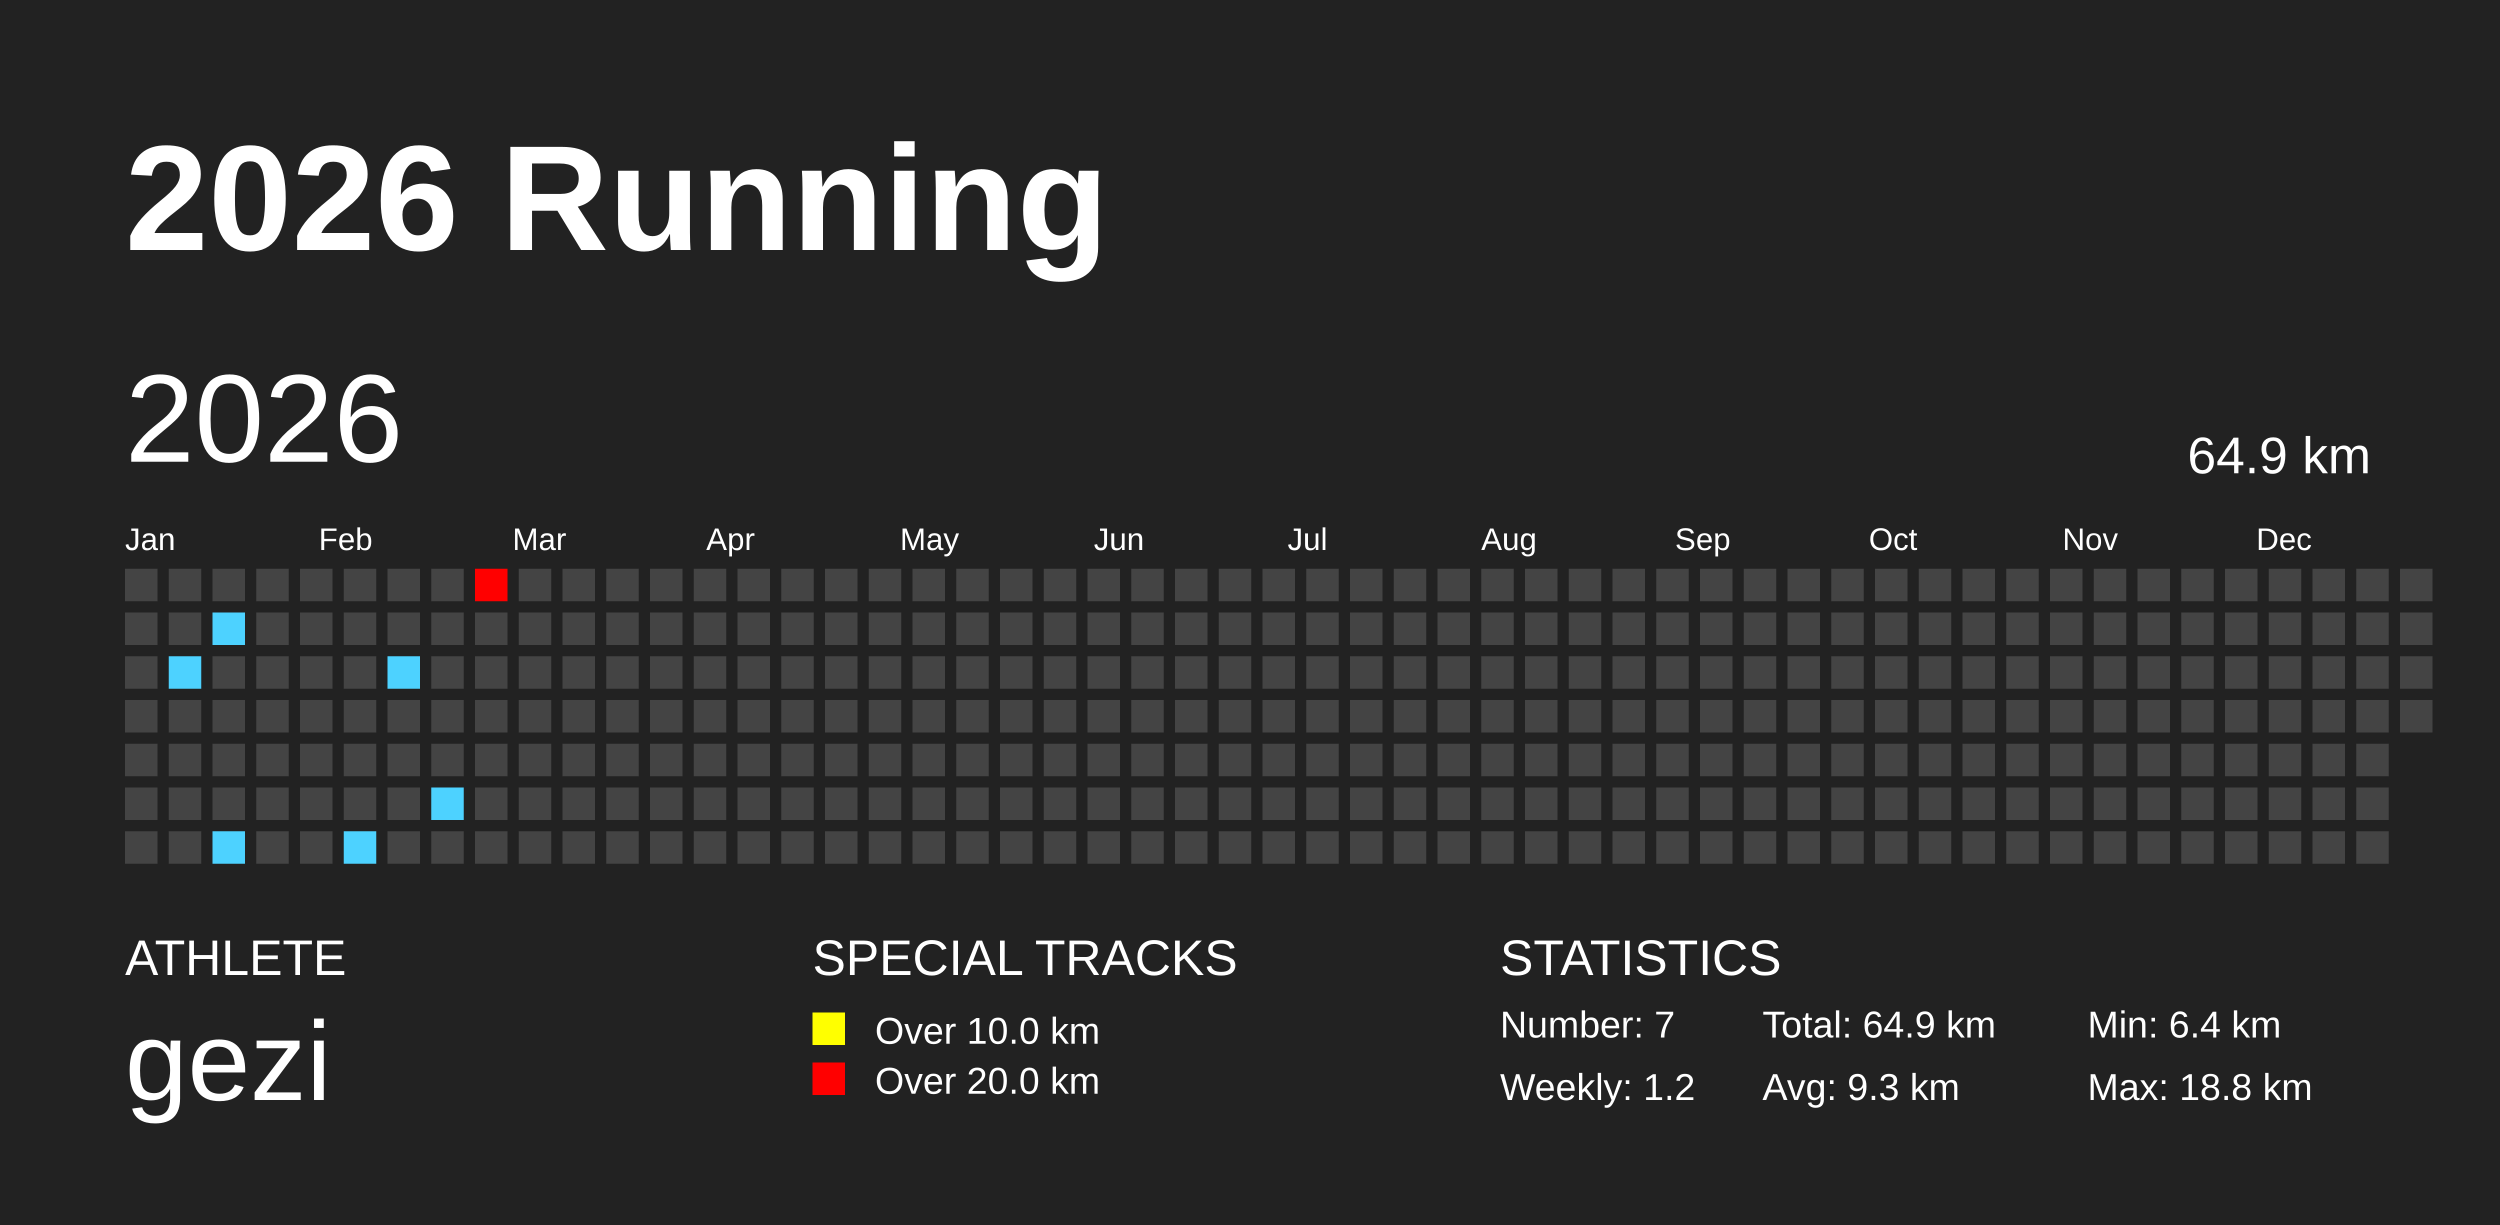
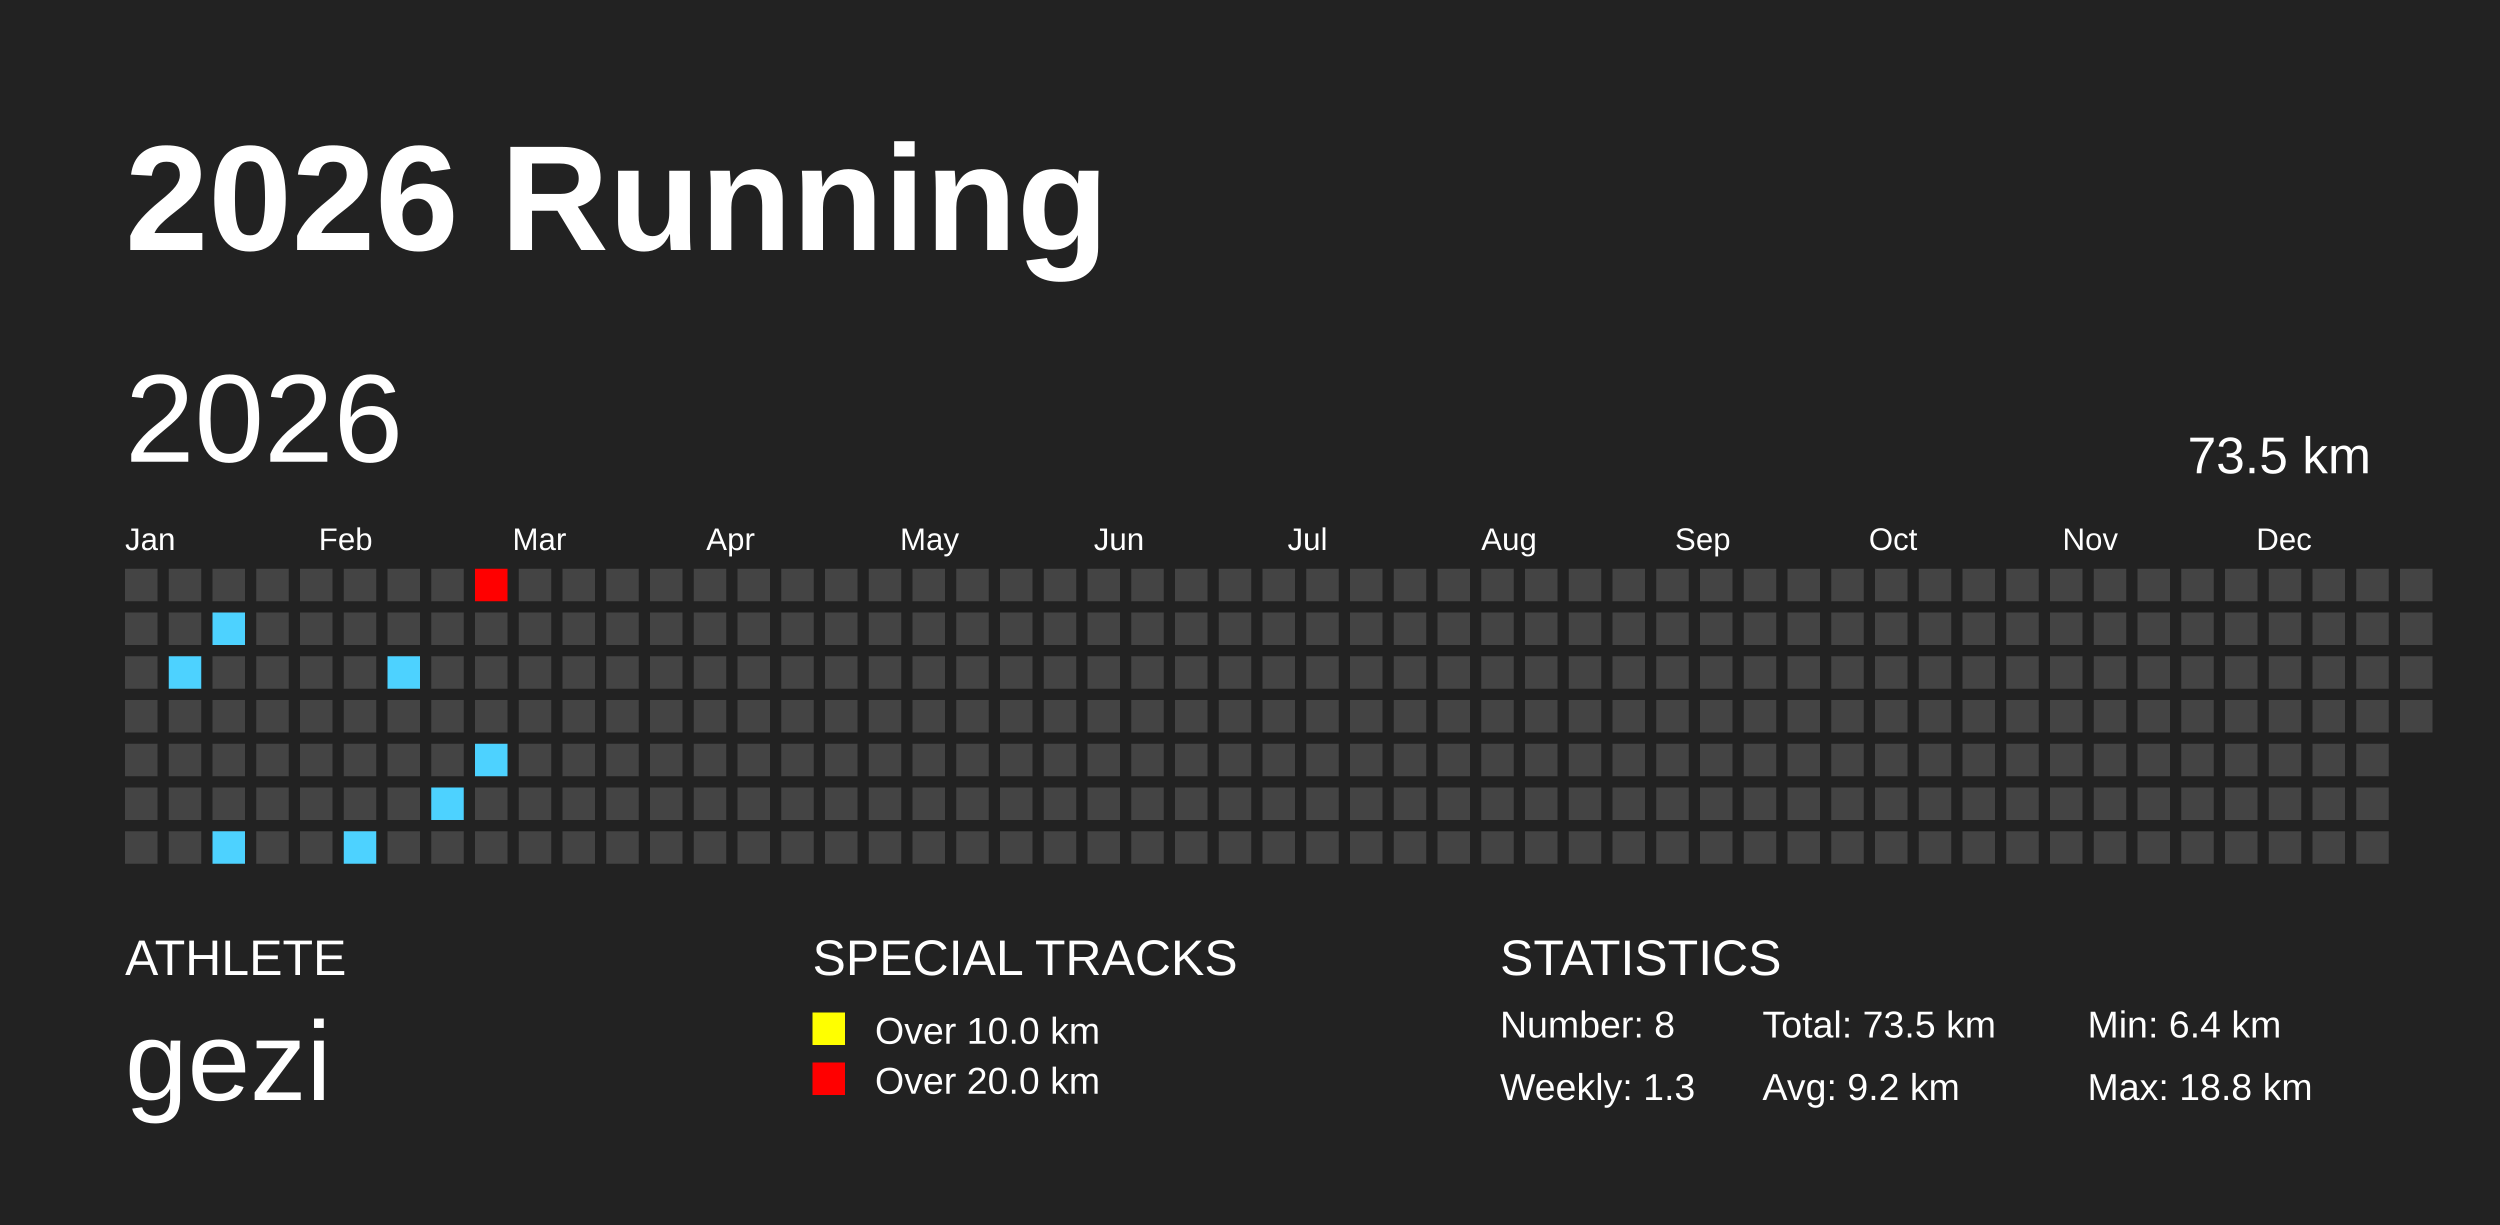
<svg xmlns="http://www.w3.org/2000/svg" baseProfile="full" height="98mm" version="1.1" viewBox="0,0,200,98" width="200mm">
  <defs />
  <rect fill="#222222" height="98" width="200" x="0" y="0" />
  <text fill="#FFFFFF" style="font-size:12px; font-family:Arial; font-weight:bold;" x="10" y="20">2026 Running</text>
  <text fill="#FFFFFF" style="font-size:4px; font-family:Arial" x="10" y="78">ATHLETE</text>
  <text fill="#FFFFFF" style="font-size:9px; font-family:Arial" x="10" y="88">gezi</text>
  <text fill="#FFFFFF" style="font-size:4px; font-family:Arial" x="65" y="78">SPECIAL TRACKS</text>
  <rect fill="yellow" height="2.6" width="2.6" x="65" y="81" />
  <text fill="#FFFFFF" style="font-size:3px; font-family:Arial" x="70" y="83.5">Over 10.0 km</text>
  <rect fill="red" height="2.6" width="2.6" x="65" y="85" />
  <text fill="#FFFFFF" style="font-size:3px; font-family:Arial" x="70" y="87.5">Over 20.0 km</text>
  <text fill="#FFFFFF" style="font-size:4px; font-family:Arial" x="120" y="78">STATISTICS</text>
-   <text fill="#FFFFFF" style="font-size:3px; font-family:Arial" x="120" y="83">Number: 7</text>
-   <text fill="#FFFFFF" style="font-size:3px; font-family:Arial" x="120" y="88">Weekly: 1.2</text>
-   <text fill="#FFFFFF" style="font-size:3px; font-family:Arial" x="141" y="83">Total: 64.9 km</text>
-   <text fill="#FFFFFF" style="font-size:3px; font-family:Arial" x="141" y="88">Avg: 9.3 km</text>
+   <text fill="#FFFFFF" style="font-size:3px; font-family:Arial" x="120" y="83">Number: 8</text>
+   <text fill="#FFFFFF" style="font-size:3px; font-family:Arial" x="120" y="88">Weekly: 1.3</text>
+   <text fill="#FFFFFF" style="font-size:3px; font-family:Arial" x="141" y="83">Total: 73.5 km</text>
+   <text fill="#FFFFFF" style="font-size:3px; font-family:Arial" x="141" y="88">Avg: 9.2 km</text>
  <text fill="#FFFFFF" style="font-size:3px; font-family:Arial" x="167" y="83">Min: 6.4 km</text>
  <text fill="#FFFFFF" style="font-size:3px; font-family:Arial" x="167" y="88">Max: 18.8 km</text>
  <text dominant-baseline="hanging" fill="#FFFFFF" style="font-size:10.0px; font-family:Arial;" x="10" y="30">2026</text>
-   <text dominant-baseline="hanging" fill="#FFFFFF" style="font-size:4.125px; font-family:Arial;" x="175" y="35">64.9 km</text>
+   <text dominant-baseline="hanging" fill="#FFFFFF" style="font-size:4.125px; font-family:Arial;" x="175" y="35">73.5 km</text>
  <text fill="#FFFFFF" style="font-size:2.5px; font-family:Arial" x="10.0" y="44">Jan</text>
  <text fill="#FFFFFF" style="font-size:2.5px; font-family:Arial" x="25.5" y="44">Feb</text>
  <text fill="#FFFFFF" style="font-size:2.5px; font-family:Arial" x="41.0" y="44">Mar</text>
  <text fill="#FFFFFF" style="font-size:2.5px; font-family:Arial" x="56.5" y="44">Apr</text>
  <text fill="#FFFFFF" style="font-size:2.5px; font-family:Arial" x="72.0" y="44">May</text>
  <text fill="#FFFFFF" style="font-size:2.5px; font-family:Arial" x="87.5" y="44">Jun</text>
  <text fill="#FFFFFF" style="font-size:2.5px; font-family:Arial" x="103.0" y="44">Jul</text>
  <text fill="#FFFFFF" style="font-size:2.5px; font-family:Arial" x="118.5" y="44">Aug</text>
  <text fill="#FFFFFF" style="font-size:2.5px; font-family:Arial" x="134.0" y="44">Sep</text>
  <text fill="#FFFFFF" style="font-size:2.5px; font-family:Arial" x="149.5" y="44">Oct</text>
  <text fill="#FFFFFF" style="font-size:2.5px; font-family:Arial" x="165.0" y="44">Nov</text>
  <text fill="#FFFFFF" style="font-size:2.5px; font-family:Arial" x="180.5" y="44">Dec</text>
  <rect fill="#444444" height="2.6" width="2.6" x="10.0" y="45.5" />
  <rect fill="#444444" height="2.6" width="2.6" x="10.0" y="49.0" />
  <rect fill="#444444" height="2.6" width="2.6" x="10.0" y="52.5" />
  <rect fill="#444444" height="2.6" width="2.6" x="10.0" y="56.0" />
  <rect fill="#444444" height="2.6" width="2.6" x="10.0" y="59.5" />
  <rect fill="#444444" height="2.6" width="2.6" x="10.0" y="63.0" />
  <rect fill="#444444" height="2.6" width="2.6" x="10.0" y="66.5" />
  <rect fill="#444444" height="2.6" width="2.6" x="13.5" y="45.5" />
  <rect fill="#444444" height="2.6" width="2.6" x="13.5" y="49.0" />
  <rect fill="#4dd2ff" height="2.6" width="2.6" x="13.5" y="52.5" />
  <rect fill="#444444" height="2.6" width="2.6" x="13.5" y="56.0" />
  <rect fill="#444444" height="2.6" width="2.6" x="13.5" y="59.5" />
  <rect fill="#444444" height="2.6" width="2.6" x="13.5" y="63.0" />
  <rect fill="#444444" height="2.6" width="2.6" x="13.5" y="66.5" />
  <rect fill="#444444" height="2.6" width="2.6" x="17.0" y="45.5" />
  <rect fill="#4dd2ff" height="2.6" width="2.6" x="17.0" y="49.0" />
  <rect fill="#444444" height="2.6" width="2.6" x="17.0" y="52.5" />
  <rect fill="#444444" height="2.6" width="2.6" x="17.0" y="56.0" />
  <rect fill="#444444" height="2.6" width="2.6" x="17.0" y="59.5" />
  <rect fill="#444444" height="2.6" width="2.6" x="17.0" y="63.0" />
  <rect fill="#4dd2ff" height="2.6" width="2.6" x="17.0" y="66.5" />
  <rect fill="#444444" height="2.6" width="2.6" x="20.5" y="45.5" />
  <rect fill="#444444" height="2.6" width="2.6" x="20.5" y="49.0" />
  <rect fill="#444444" height="2.6" width="2.6" x="20.5" y="52.5" />
  <rect fill="#444444" height="2.6" width="2.6" x="20.5" y="56.0" />
  <rect fill="#444444" height="2.6" width="2.6" x="20.5" y="59.5" />
  <rect fill="#444444" height="2.6" width="2.6" x="20.5" y="63.0" />
  <rect fill="#444444" height="2.6" width="2.6" x="20.5" y="66.5" />
  <rect fill="#444444" height="2.6" width="2.6" x="24.0" y="45.5" />
  <rect fill="#444444" height="2.6" width="2.6" x="24.0" y="49.0" />
  <rect fill="#444444" height="2.6" width="2.6" x="24.0" y="52.5" />
  <rect fill="#444444" height="2.6" width="2.6" x="24.0" y="56.0" />
  <rect fill="#444444" height="2.6" width="2.6" x="24.0" y="59.5" />
  <rect fill="#444444" height="2.6" width="2.6" x="24.0" y="63.0" />
  <rect fill="#444444" height="2.6" width="2.6" x="24.0" y="66.5" />
  <rect fill="#444444" height="2.6" width="2.6" x="27.5" y="45.5" />
  <rect fill="#444444" height="2.6" width="2.6" x="27.5" y="49.0" />
  <rect fill="#444444" height="2.6" width="2.6" x="27.5" y="52.5" />
  <rect fill="#444444" height="2.6" width="2.6" x="27.5" y="56.0" />
  <rect fill="#444444" height="2.6" width="2.6" x="27.5" y="59.5" />
  <rect fill="#444444" height="2.6" width="2.6" x="27.5" y="63.0" />
  <rect fill="#4dd2ff" height="2.6" width="2.6" x="27.5" y="66.5" />
  <rect fill="#444444" height="2.6" width="2.6" x="31.0" y="45.5" />
  <rect fill="#444444" height="2.6" width="2.6" x="31.0" y="49.0" />
  <rect fill="#4dd2ff" height="2.6" width="2.6" x="31.0" y="52.5" />
  <rect fill="#444444" height="2.6" width="2.6" x="31.0" y="56.0" />
  <rect fill="#444444" height="2.6" width="2.6" x="31.0" y="59.5" />
  <rect fill="#444444" height="2.6" width="2.6" x="31.0" y="63.0" />
  <rect fill="#444444" height="2.6" width="2.6" x="31.0" y="66.5" />
  <rect fill="#444444" height="2.6" width="2.6" x="34.5" y="45.5" />
  <rect fill="#444444" height="2.6" width="2.6" x="34.5" y="49.0" />
  <rect fill="#444444" height="2.6" width="2.6" x="34.5" y="52.5" />
  <rect fill="#444444" height="2.6" width="2.6" x="34.5" y="56.0" />
  <rect fill="#444444" height="2.6" width="2.6" x="34.5" y="59.5" />
  <rect fill="#4dd2ff" height="2.6" width="2.6" x="34.5" y="63.0" />
  <rect fill="#444444" height="2.6" width="2.6" x="34.5" y="66.5" />
  <rect fill="#ff0000" height="2.6" width="2.6" x="38.0" y="45.5" />
  <rect fill="#444444" height="2.6" width="2.6" x="38.0" y="49.0" />
  <rect fill="#444444" height="2.6" width="2.6" x="38.0" y="52.5" />
  <rect fill="#444444" height="2.6" width="2.6" x="38.0" y="56.0" />
-   <rect fill="#444444" height="2.6" width="2.6" x="38.0" y="59.5" />
+   <rect fill="#4dd2ff" height="2.6" width="2.6" x="38.0" y="59.5" />
  <rect fill="#444444" height="2.6" width="2.6" x="38.0" y="63.0" />
  <rect fill="#444444" height="2.6" width="2.6" x="38.0" y="66.5" />
  <rect fill="#444444" height="2.6" width="2.6" x="41.5" y="45.5" />
  <rect fill="#444444" height="2.6" width="2.6" x="41.5" y="49.0" />
  <rect fill="#444444" height="2.6" width="2.6" x="41.5" y="52.5" />
  <rect fill="#444444" height="2.6" width="2.6" x="41.5" y="56.0" />
  <rect fill="#444444" height="2.6" width="2.6" x="41.5" y="59.5" />
  <rect fill="#444444" height="2.6" width="2.6" x="41.5" y="63.0" />
  <rect fill="#444444" height="2.6" width="2.6" x="41.5" y="66.5" />
  <rect fill="#444444" height="2.6" width="2.6" x="45.0" y="45.5" />
  <rect fill="#444444" height="2.6" width="2.6" x="45.0" y="49.0" />
  <rect fill="#444444" height="2.6" width="2.6" x="45.0" y="52.5" />
  <rect fill="#444444" height="2.6" width="2.6" x="45.0" y="56.0" />
  <rect fill="#444444" height="2.6" width="2.6" x="45.0" y="59.5" />
  <rect fill="#444444" height="2.6" width="2.6" x="45.0" y="63.0" />
  <rect fill="#444444" height="2.6" width="2.6" x="45.0" y="66.5" />
  <rect fill="#444444" height="2.6" width="2.6" x="48.5" y="45.5" />
  <rect fill="#444444" height="2.6" width="2.6" x="48.5" y="49.0" />
  <rect fill="#444444" height="2.6" width="2.6" x="48.5" y="52.5" />
  <rect fill="#444444" height="2.6" width="2.6" x="48.5" y="56.0" />
  <rect fill="#444444" height="2.6" width="2.6" x="48.5" y="59.5" />
  <rect fill="#444444" height="2.6" width="2.6" x="48.5" y="63.0" />
  <rect fill="#444444" height="2.6" width="2.6" x="48.5" y="66.5" />
  <rect fill="#444444" height="2.6" width="2.6" x="52.0" y="45.5" />
  <rect fill="#444444" height="2.6" width="2.6" x="52.0" y="49.0" />
  <rect fill="#444444" height="2.6" width="2.6" x="52.0" y="52.5" />
  <rect fill="#444444" height="2.6" width="2.6" x="52.0" y="56.0" />
  <rect fill="#444444" height="2.6" width="2.6" x="52.0" y="59.5" />
  <rect fill="#444444" height="2.6" width="2.6" x="52.0" y="63.0" />
  <rect fill="#444444" height="2.6" width="2.6" x="52.0" y="66.5" />
  <rect fill="#444444" height="2.6" width="2.6" x="55.5" y="45.5" />
  <rect fill="#444444" height="2.6" width="2.6" x="55.5" y="49.0" />
  <rect fill="#444444" height="2.6" width="2.6" x="55.5" y="52.5" />
  <rect fill="#444444" height="2.6" width="2.6" x="55.5" y="56.0" />
  <rect fill="#444444" height="2.6" width="2.6" x="55.5" y="59.5" />
  <rect fill="#444444" height="2.6" width="2.6" x="55.5" y="63.0" />
  <rect fill="#444444" height="2.6" width="2.6" x="55.5" y="66.5" />
  <rect fill="#444444" height="2.6" width="2.6" x="59.0" y="45.5" />
  <rect fill="#444444" height="2.6" width="2.6" x="59.0" y="49.0" />
  <rect fill="#444444" height="2.6" width="2.6" x="59.0" y="52.5" />
  <rect fill="#444444" height="2.6" width="2.6" x="59.0" y="56.0" />
  <rect fill="#444444" height="2.6" width="2.6" x="59.0" y="59.5" />
  <rect fill="#444444" height="2.6" width="2.6" x="59.0" y="63.0" />
  <rect fill="#444444" height="2.6" width="2.6" x="59.0" y="66.5" />
  <rect fill="#444444" height="2.6" width="2.6" x="62.5" y="45.5" />
  <rect fill="#444444" height="2.6" width="2.6" x="62.5" y="49.0" />
  <rect fill="#444444" height="2.6" width="2.6" x="62.5" y="52.5" />
  <rect fill="#444444" height="2.6" width="2.6" x="62.5" y="56.0" />
  <rect fill="#444444" height="2.6" width="2.6" x="62.5" y="59.5" />
  <rect fill="#444444" height="2.6" width="2.6" x="62.5" y="63.0" />
  <rect fill="#444444" height="2.6" width="2.6" x="62.5" y="66.5" />
  <rect fill="#444444" height="2.6" width="2.6" x="66.0" y="45.5" />
  <rect fill="#444444" height="2.6" width="2.6" x="66.0" y="49.0" />
  <rect fill="#444444" height="2.6" width="2.6" x="66.0" y="52.5" />
  <rect fill="#444444" height="2.6" width="2.6" x="66.0" y="56.0" />
  <rect fill="#444444" height="2.6" width="2.6" x="66.0" y="59.5" />
  <rect fill="#444444" height="2.6" width="2.6" x="66.0" y="63.0" />
  <rect fill="#444444" height="2.6" width="2.6" x="66.0" y="66.5" />
  <rect fill="#444444" height="2.6" width="2.6" x="69.5" y="45.5" />
  <rect fill="#444444" height="2.6" width="2.6" x="69.5" y="49.0" />
  <rect fill="#444444" height="2.6" width="2.6" x="69.5" y="52.5" />
  <rect fill="#444444" height="2.6" width="2.6" x="69.5" y="56.0" />
  <rect fill="#444444" height="2.6" width="2.6" x="69.5" y="59.5" />
  <rect fill="#444444" height="2.6" width="2.6" x="69.5" y="63.0" />
  <rect fill="#444444" height="2.6" width="2.6" x="69.5" y="66.5" />
  <rect fill="#444444" height="2.6" width="2.6" x="73.0" y="45.5" />
  <rect fill="#444444" height="2.6" width="2.6" x="73.0" y="49.0" />
  <rect fill="#444444" height="2.6" width="2.6" x="73.0" y="52.5" />
  <rect fill="#444444" height="2.6" width="2.6" x="73.0" y="56.0" />
  <rect fill="#444444" height="2.6" width="2.6" x="73.0" y="59.5" />
  <rect fill="#444444" height="2.6" width="2.6" x="73.0" y="63.0" />
  <rect fill="#444444" height="2.6" width="2.6" x="73.0" y="66.5" />
  <rect fill="#444444" height="2.6" width="2.6" x="76.5" y="45.5" />
  <rect fill="#444444" height="2.6" width="2.6" x="76.5" y="49.0" />
  <rect fill="#444444" height="2.6" width="2.6" x="76.5" y="52.5" />
  <rect fill="#444444" height="2.6" width="2.6" x="76.5" y="56.0" />
  <rect fill="#444444" height="2.6" width="2.6" x="76.5" y="59.5" />
  <rect fill="#444444" height="2.6" width="2.6" x="76.5" y="63.0" />
  <rect fill="#444444" height="2.6" width="2.6" x="76.5" y="66.5" />
  <rect fill="#444444" height="2.6" width="2.6" x="80.0" y="45.5" />
  <rect fill="#444444" height="2.6" width="2.6" x="80.0" y="49.0" />
  <rect fill="#444444" height="2.6" width="2.6" x="80.0" y="52.5" />
  <rect fill="#444444" height="2.6" width="2.6" x="80.0" y="56.0" />
  <rect fill="#444444" height="2.6" width="2.6" x="80.0" y="59.5" />
  <rect fill="#444444" height="2.6" width="2.6" x="80.0" y="63.0" />
  <rect fill="#444444" height="2.6" width="2.6" x="80.0" y="66.5" />
  <rect fill="#444444" height="2.6" width="2.6" x="83.5" y="45.5" />
  <rect fill="#444444" height="2.6" width="2.6" x="83.5" y="49.0" />
  <rect fill="#444444" height="2.6" width="2.6" x="83.5" y="52.5" />
  <rect fill="#444444" height="2.6" width="2.6" x="83.5" y="56.0" />
  <rect fill="#444444" height="2.6" width="2.6" x="83.5" y="59.5" />
  <rect fill="#444444" height="2.6" width="2.6" x="83.5" y="63.0" />
  <rect fill="#444444" height="2.6" width="2.6" x="83.5" y="66.5" />
  <rect fill="#444444" height="2.6" width="2.6" x="87.0" y="45.5" />
  <rect fill="#444444" height="2.6" width="2.6" x="87.0" y="49.0" />
  <rect fill="#444444" height="2.6" width="2.6" x="87.0" y="52.5" />
  <rect fill="#444444" height="2.6" width="2.6" x="87.0" y="56.0" />
  <rect fill="#444444" height="2.6" width="2.6" x="87.0" y="59.5" />
  <rect fill="#444444" height="2.6" width="2.6" x="87.0" y="63.0" />
  <rect fill="#444444" height="2.6" width="2.6" x="87.0" y="66.5" />
  <rect fill="#444444" height="2.6" width="2.6" x="90.5" y="45.5" />
  <rect fill="#444444" height="2.6" width="2.6" x="90.5" y="49.0" />
  <rect fill="#444444" height="2.6" width="2.6" x="90.5" y="52.5" />
  <rect fill="#444444" height="2.6" width="2.6" x="90.5" y="56.0" />
  <rect fill="#444444" height="2.6" width="2.6" x="90.5" y="59.5" />
  <rect fill="#444444" height="2.6" width="2.6" x="90.5" y="63.0" />
  <rect fill="#444444" height="2.6" width="2.6" x="90.5" y="66.5" />
  <rect fill="#444444" height="2.6" width="2.6" x="94.0" y="45.5" />
  <rect fill="#444444" height="2.6" width="2.6" x="94.0" y="49.0" />
  <rect fill="#444444" height="2.6" width="2.6" x="94.0" y="52.5" />
  <rect fill="#444444" height="2.6" width="2.6" x="94.0" y="56.0" />
  <rect fill="#444444" height="2.6" width="2.6" x="94.0" y="59.5" />
  <rect fill="#444444" height="2.6" width="2.6" x="94.0" y="63.0" />
  <rect fill="#444444" height="2.6" width="2.6" x="94.0" y="66.5" />
  <rect fill="#444444" height="2.6" width="2.6" x="97.5" y="45.5" />
  <rect fill="#444444" height="2.6" width="2.6" x="97.5" y="49.0" />
  <rect fill="#444444" height="2.6" width="2.6" x="97.5" y="52.5" />
  <rect fill="#444444" height="2.6" width="2.6" x="97.5" y="56.0" />
  <rect fill="#444444" height="2.6" width="2.6" x="97.5" y="59.5" />
  <rect fill="#444444" height="2.6" width="2.6" x="97.5" y="63.0" />
  <rect fill="#444444" height="2.6" width="2.6" x="97.5" y="66.5" />
  <rect fill="#444444" height="2.6" width="2.6" x="101.0" y="45.5" />
  <rect fill="#444444" height="2.6" width="2.6" x="101.0" y="49.0" />
  <rect fill="#444444" height="2.6" width="2.6" x="101.0" y="52.5" />
  <rect fill="#444444" height="2.6" width="2.6" x="101.0" y="56.0" />
  <rect fill="#444444" height="2.6" width="2.6" x="101.0" y="59.5" />
  <rect fill="#444444" height="2.6" width="2.6" x="101.0" y="63.0" />
  <rect fill="#444444" height="2.6" width="2.6" x="101.0" y="66.5" />
  <rect fill="#444444" height="2.6" width="2.6" x="104.5" y="45.5" />
  <rect fill="#444444" height="2.6" width="2.6" x="104.5" y="49.0" />
  <rect fill="#444444" height="2.6" width="2.6" x="104.5" y="52.5" />
  <rect fill="#444444" height="2.6" width="2.6" x="104.5" y="56.0" />
  <rect fill="#444444" height="2.6" width="2.6" x="104.5" y="59.5" />
  <rect fill="#444444" height="2.6" width="2.6" x="104.5" y="63.0" />
  <rect fill="#444444" height="2.6" width="2.6" x="104.5" y="66.5" />
  <rect fill="#444444" height="2.6" width="2.6" x="108.0" y="45.5" />
  <rect fill="#444444" height="2.6" width="2.6" x="108.0" y="49.0" />
  <rect fill="#444444" height="2.6" width="2.6" x="108.0" y="52.5" />
  <rect fill="#444444" height="2.6" width="2.6" x="108.0" y="56.0" />
  <rect fill="#444444" height="2.6" width="2.6" x="108.0" y="59.5" />
  <rect fill="#444444" height="2.6" width="2.6" x="108.0" y="63.0" />
  <rect fill="#444444" height="2.6" width="2.6" x="108.0" y="66.5" />
  <rect fill="#444444" height="2.6" width="2.6" x="111.5" y="45.5" />
  <rect fill="#444444" height="2.6" width="2.6" x="111.5" y="49.0" />
  <rect fill="#444444" height="2.6" width="2.6" x="111.5" y="52.5" />
  <rect fill="#444444" height="2.6" width="2.6" x="111.5" y="56.0" />
  <rect fill="#444444" height="2.6" width="2.6" x="111.5" y="59.5" />
  <rect fill="#444444" height="2.6" width="2.6" x="111.5" y="63.0" />
  <rect fill="#444444" height="2.6" width="2.6" x="111.5" y="66.5" />
  <rect fill="#444444" height="2.6" width="2.6" x="115.0" y="45.5" />
  <rect fill="#444444" height="2.6" width="2.6" x="115.0" y="49.0" />
  <rect fill="#444444" height="2.6" width="2.6" x="115.0" y="52.5" />
  <rect fill="#444444" height="2.6" width="2.6" x="115.0" y="56.0" />
  <rect fill="#444444" height="2.6" width="2.6" x="115.0" y="59.5" />
  <rect fill="#444444" height="2.6" width="2.6" x="115.0" y="63.0" />
  <rect fill="#444444" height="2.6" width="2.6" x="115.0" y="66.5" />
  <rect fill="#444444" height="2.6" width="2.6" x="118.5" y="45.5" />
  <rect fill="#444444" height="2.6" width="2.6" x="118.5" y="49.0" />
  <rect fill="#444444" height="2.6" width="2.6" x="118.5" y="52.5" />
  <rect fill="#444444" height="2.6" width="2.6" x="118.5" y="56.0" />
  <rect fill="#444444" height="2.6" width="2.6" x="118.5" y="59.5" />
  <rect fill="#444444" height="2.6" width="2.6" x="118.5" y="63.0" />
  <rect fill="#444444" height="2.6" width="2.6" x="118.5" y="66.5" />
  <rect fill="#444444" height="2.6" width="2.6" x="122.0" y="45.5" />
  <rect fill="#444444" height="2.6" width="2.6" x="122.0" y="49.0" />
  <rect fill="#444444" height="2.6" width="2.6" x="122.0" y="52.5" />
  <rect fill="#444444" height="2.6" width="2.6" x="122.0" y="56.0" />
  <rect fill="#444444" height="2.6" width="2.6" x="122.0" y="59.5" />
  <rect fill="#444444" height="2.6" width="2.6" x="122.0" y="63.0" />
  <rect fill="#444444" height="2.6" width="2.6" x="122.0" y="66.5" />
  <rect fill="#444444" height="2.6" width="2.6" x="125.5" y="45.5" />
  <rect fill="#444444" height="2.6" width="2.6" x="125.5" y="49.0" />
  <rect fill="#444444" height="2.6" width="2.6" x="125.5" y="52.5" />
  <rect fill="#444444" height="2.6" width="2.6" x="125.5" y="56.0" />
  <rect fill="#444444" height="2.6" width="2.6" x="125.5" y="59.5" />
  <rect fill="#444444" height="2.6" width="2.6" x="125.5" y="63.0" />
  <rect fill="#444444" height="2.6" width="2.6" x="125.5" y="66.5" />
  <rect fill="#444444" height="2.6" width="2.6" x="129.0" y="45.5" />
  <rect fill="#444444" height="2.6" width="2.6" x="129.0" y="49.0" />
  <rect fill="#444444" height="2.6" width="2.6" x="129.0" y="52.5" />
  <rect fill="#444444" height="2.6" width="2.6" x="129.0" y="56.0" />
  <rect fill="#444444" height="2.6" width="2.6" x="129.0" y="59.5" />
  <rect fill="#444444" height="2.6" width="2.6" x="129.0" y="63.0" />
  <rect fill="#444444" height="2.6" width="2.6" x="129.0" y="66.5" />
  <rect fill="#444444" height="2.6" width="2.6" x="132.5" y="45.5" />
  <rect fill="#444444" height="2.6" width="2.6" x="132.5" y="49.0" />
  <rect fill="#444444" height="2.6" width="2.6" x="132.5" y="52.5" />
  <rect fill="#444444" height="2.6" width="2.6" x="132.5" y="56.0" />
  <rect fill="#444444" height="2.6" width="2.6" x="132.5" y="59.5" />
  <rect fill="#444444" height="2.6" width="2.6" x="132.5" y="63.0" />
  <rect fill="#444444" height="2.6" width="2.6" x="132.5" y="66.5" />
  <rect fill="#444444" height="2.6" width="2.6" x="136.0" y="45.5" />
  <rect fill="#444444" height="2.6" width="2.6" x="136.0" y="49.0" />
  <rect fill="#444444" height="2.6" width="2.6" x="136.0" y="52.5" />
  <rect fill="#444444" height="2.6" width="2.6" x="136.0" y="56.0" />
  <rect fill="#444444" height="2.6" width="2.6" x="136.0" y="59.5" />
  <rect fill="#444444" height="2.6" width="2.6" x="136.0" y="63.0" />
  <rect fill="#444444" height="2.6" width="2.6" x="136.0" y="66.5" />
  <rect fill="#444444" height="2.6" width="2.6" x="139.5" y="45.5" />
  <rect fill="#444444" height="2.6" width="2.6" x="139.5" y="49.0" />
  <rect fill="#444444" height="2.6" width="2.6" x="139.5" y="52.5" />
  <rect fill="#444444" height="2.6" width="2.6" x="139.5" y="56.0" />
  <rect fill="#444444" height="2.6" width="2.6" x="139.5" y="59.5" />
  <rect fill="#444444" height="2.6" width="2.6" x="139.5" y="63.0" />
  <rect fill="#444444" height="2.6" width="2.6" x="139.5" y="66.5" />
  <rect fill="#444444" height="2.6" width="2.6" x="143.0" y="45.5" />
  <rect fill="#444444" height="2.6" width="2.6" x="143.0" y="49.0" />
  <rect fill="#444444" height="2.6" width="2.6" x="143.0" y="52.5" />
  <rect fill="#444444" height="2.6" width="2.6" x="143.0" y="56.0" />
  <rect fill="#444444" height="2.6" width="2.6" x="143.0" y="59.5" />
  <rect fill="#444444" height="2.6" width="2.6" x="143.0" y="63.0" />
  <rect fill="#444444" height="2.6" width="2.6" x="143.0" y="66.5" />
  <rect fill="#444444" height="2.6" width="2.6" x="146.5" y="45.5" />
  <rect fill="#444444" height="2.6" width="2.6" x="146.5" y="49.0" />
  <rect fill="#444444" height="2.6" width="2.6" x="146.5" y="52.5" />
  <rect fill="#444444" height="2.6" width="2.6" x="146.5" y="56.0" />
  <rect fill="#444444" height="2.6" width="2.6" x="146.5" y="59.5" />
  <rect fill="#444444" height="2.6" width="2.6" x="146.5" y="63.0" />
  <rect fill="#444444" height="2.6" width="2.6" x="146.5" y="66.5" />
  <rect fill="#444444" height="2.6" width="2.6" x="150.0" y="45.5" />
  <rect fill="#444444" height="2.6" width="2.6" x="150.0" y="49.0" />
  <rect fill="#444444" height="2.6" width="2.6" x="150.0" y="52.5" />
  <rect fill="#444444" height="2.6" width="2.6" x="150.0" y="56.0" />
  <rect fill="#444444" height="2.6" width="2.6" x="150.0" y="59.5" />
  <rect fill="#444444" height="2.6" width="2.6" x="150.0" y="63.0" />
  <rect fill="#444444" height="2.6" width="2.6" x="150.0" y="66.5" />
  <rect fill="#444444" height="2.6" width="2.6" x="153.5" y="45.5" />
  <rect fill="#444444" height="2.6" width="2.6" x="153.5" y="49.0" />
  <rect fill="#444444" height="2.6" width="2.6" x="153.5" y="52.5" />
  <rect fill="#444444" height="2.6" width="2.6" x="153.5" y="56.0" />
  <rect fill="#444444" height="2.6" width="2.6" x="153.5" y="59.5" />
  <rect fill="#444444" height="2.6" width="2.6" x="153.5" y="63.0" />
  <rect fill="#444444" height="2.6" width="2.6" x="153.5" y="66.5" />
  <rect fill="#444444" height="2.6" width="2.6" x="157.0" y="45.5" />
  <rect fill="#444444" height="2.6" width="2.6" x="157.0" y="49.0" />
  <rect fill="#444444" height="2.6" width="2.6" x="157.0" y="52.5" />
  <rect fill="#444444" height="2.6" width="2.6" x="157.0" y="56.0" />
  <rect fill="#444444" height="2.6" width="2.6" x="157.0" y="59.5" />
  <rect fill="#444444" height="2.6" width="2.6" x="157.0" y="63.0" />
  <rect fill="#444444" height="2.6" width="2.6" x="157.0" y="66.5" />
  <rect fill="#444444" height="2.6" width="2.6" x="160.5" y="45.5" />
  <rect fill="#444444" height="2.6" width="2.6" x="160.5" y="49.0" />
  <rect fill="#444444" height="2.6" width="2.6" x="160.5" y="52.5" />
  <rect fill="#444444" height="2.6" width="2.6" x="160.5" y="56.0" />
  <rect fill="#444444" height="2.6" width="2.6" x="160.5" y="59.5" />
  <rect fill="#444444" height="2.6" width="2.6" x="160.5" y="63.0" />
  <rect fill="#444444" height="2.6" width="2.6" x="160.5" y="66.5" />
  <rect fill="#444444" height="2.6" width="2.6" x="164.0" y="45.5" />
  <rect fill="#444444" height="2.6" width="2.6" x="164.0" y="49.0" />
  <rect fill="#444444" height="2.6" width="2.6" x="164.0" y="52.5" />
  <rect fill="#444444" height="2.6" width="2.6" x="164.0" y="56.0" />
  <rect fill="#444444" height="2.6" width="2.6" x="164.0" y="59.5" />
  <rect fill="#444444" height="2.6" width="2.6" x="164.0" y="63.0" />
  <rect fill="#444444" height="2.6" width="2.6" x="164.0" y="66.5" />
  <rect fill="#444444" height="2.6" width="2.6" x="167.5" y="45.5" />
  <rect fill="#444444" height="2.6" width="2.6" x="167.5" y="49.0" />
  <rect fill="#444444" height="2.6" width="2.6" x="167.5" y="52.5" />
  <rect fill="#444444" height="2.6" width="2.6" x="167.5" y="56.0" />
  <rect fill="#444444" height="2.6" width="2.6" x="167.5" y="59.5" />
  <rect fill="#444444" height="2.6" width="2.6" x="167.5" y="63.0" />
  <rect fill="#444444" height="2.6" width="2.6" x="167.5" y="66.5" />
  <rect fill="#444444" height="2.6" width="2.6" x="171.0" y="45.5" />
  <rect fill="#444444" height="2.6" width="2.6" x="171.0" y="49.0" />
  <rect fill="#444444" height="2.6" width="2.6" x="171.0" y="52.5" />
  <rect fill="#444444" height="2.6" width="2.6" x="171.0" y="56.0" />
  <rect fill="#444444" height="2.6" width="2.6" x="171.0" y="59.5" />
  <rect fill="#444444" height="2.6" width="2.6" x="171.0" y="63.0" />
  <rect fill="#444444" height="2.6" width="2.6" x="171.0" y="66.5" />
  <rect fill="#444444" height="2.6" width="2.6" x="174.5" y="45.5" />
  <rect fill="#444444" height="2.6" width="2.6" x="174.5" y="49.0" />
  <rect fill="#444444" height="2.6" width="2.6" x="174.5" y="52.5" />
  <rect fill="#444444" height="2.6" width="2.6" x="174.5" y="56.0" />
  <rect fill="#444444" height="2.6" width="2.6" x="174.5" y="59.5" />
  <rect fill="#444444" height="2.6" width="2.6" x="174.5" y="63.0" />
  <rect fill="#444444" height="2.6" width="2.6" x="174.5" y="66.5" />
  <rect fill="#444444" height="2.6" width="2.6" x="178.0" y="45.5" />
  <rect fill="#444444" height="2.6" width="2.6" x="178.0" y="49.0" />
  <rect fill="#444444" height="2.6" width="2.6" x="178.0" y="52.5" />
  <rect fill="#444444" height="2.6" width="2.6" x="178.0" y="56.0" />
  <rect fill="#444444" height="2.6" width="2.6" x="178.0" y="59.5" />
  <rect fill="#444444" height="2.6" width="2.6" x="178.0" y="63.0" />
  <rect fill="#444444" height="2.6" width="2.6" x="178.0" y="66.5" />
  <rect fill="#444444" height="2.6" width="2.6" x="181.5" y="45.5" />
  <rect fill="#444444" height="2.6" width="2.6" x="181.5" y="49.0" />
  <rect fill="#444444" height="2.6" width="2.6" x="181.5" y="52.5" />
  <rect fill="#444444" height="2.6" width="2.6" x="181.5" y="56.0" />
  <rect fill="#444444" height="2.6" width="2.6" x="181.5" y="59.5" />
  <rect fill="#444444" height="2.6" width="2.6" x="181.5" y="63.0" />
  <rect fill="#444444" height="2.6" width="2.6" x="181.5" y="66.5" />
  <rect fill="#444444" height="2.6" width="2.6" x="185.0" y="45.5" />
  <rect fill="#444444" height="2.6" width="2.6" x="185.0" y="49.0" />
  <rect fill="#444444" height="2.6" width="2.6" x="185.0" y="52.5" />
  <rect fill="#444444" height="2.6" width="2.6" x="185.0" y="56.0" />
  <rect fill="#444444" height="2.6" width="2.6" x="185.0" y="59.5" />
  <rect fill="#444444" height="2.6" width="2.6" x="185.0" y="63.0" />
  <rect fill="#444444" height="2.6" width="2.6" x="185.0" y="66.5" />
  <rect fill="#444444" height="2.6" width="2.6" x="188.5" y="45.5" />
  <rect fill="#444444" height="2.6" width="2.6" x="188.5" y="49.0" />
  <rect fill="#444444" height="2.6" width="2.6" x="188.5" y="52.5" />
  <rect fill="#444444" height="2.6" width="2.6" x="188.5" y="56.0" />
  <rect fill="#444444" height="2.6" width="2.6" x="188.5" y="59.5" />
  <rect fill="#444444" height="2.6" width="2.6" x="188.5" y="63.0" />
  <rect fill="#444444" height="2.6" width="2.6" x="188.5" y="66.5" />
  <rect fill="#444444" height="2.6" width="2.6" x="192.0" y="45.5" />
  <rect fill="#444444" height="2.6" width="2.6" x="192.0" y="49.0" />
  <rect fill="#444444" height="2.6" width="2.6" x="192.0" y="52.5" />
  <rect fill="#444444" height="2.6" width="2.6" x="192.0" y="56.0" />
</svg>
